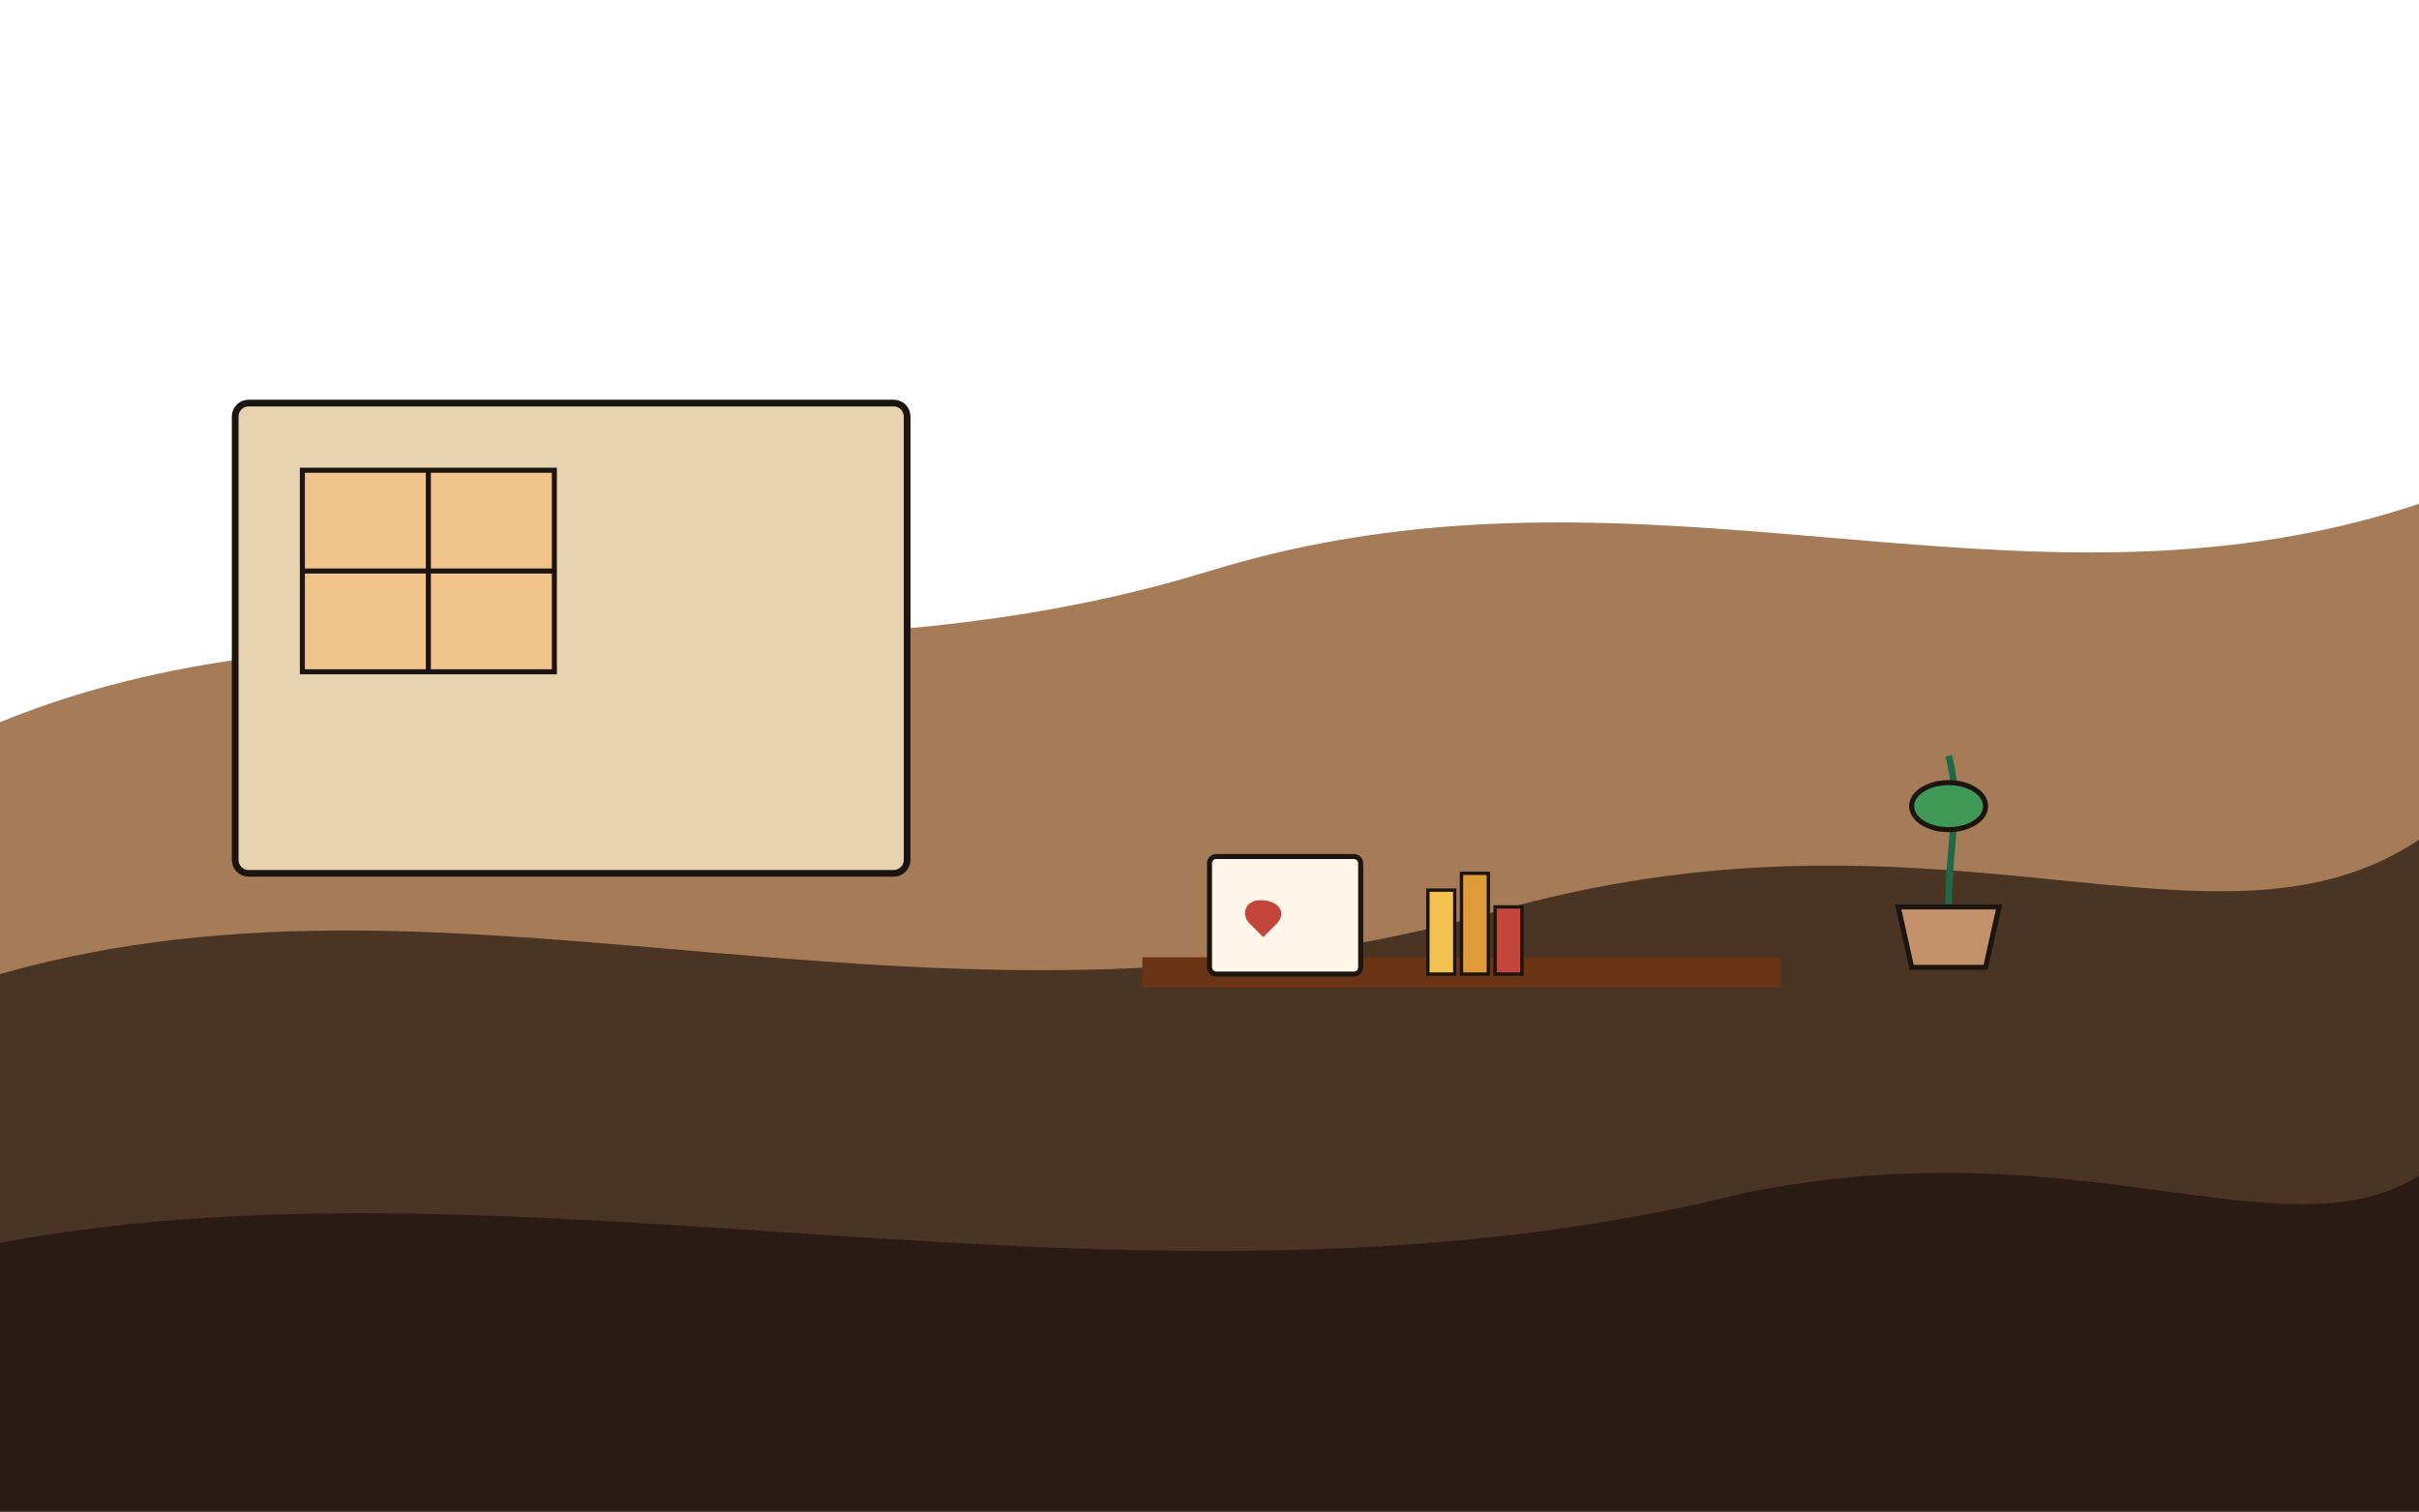
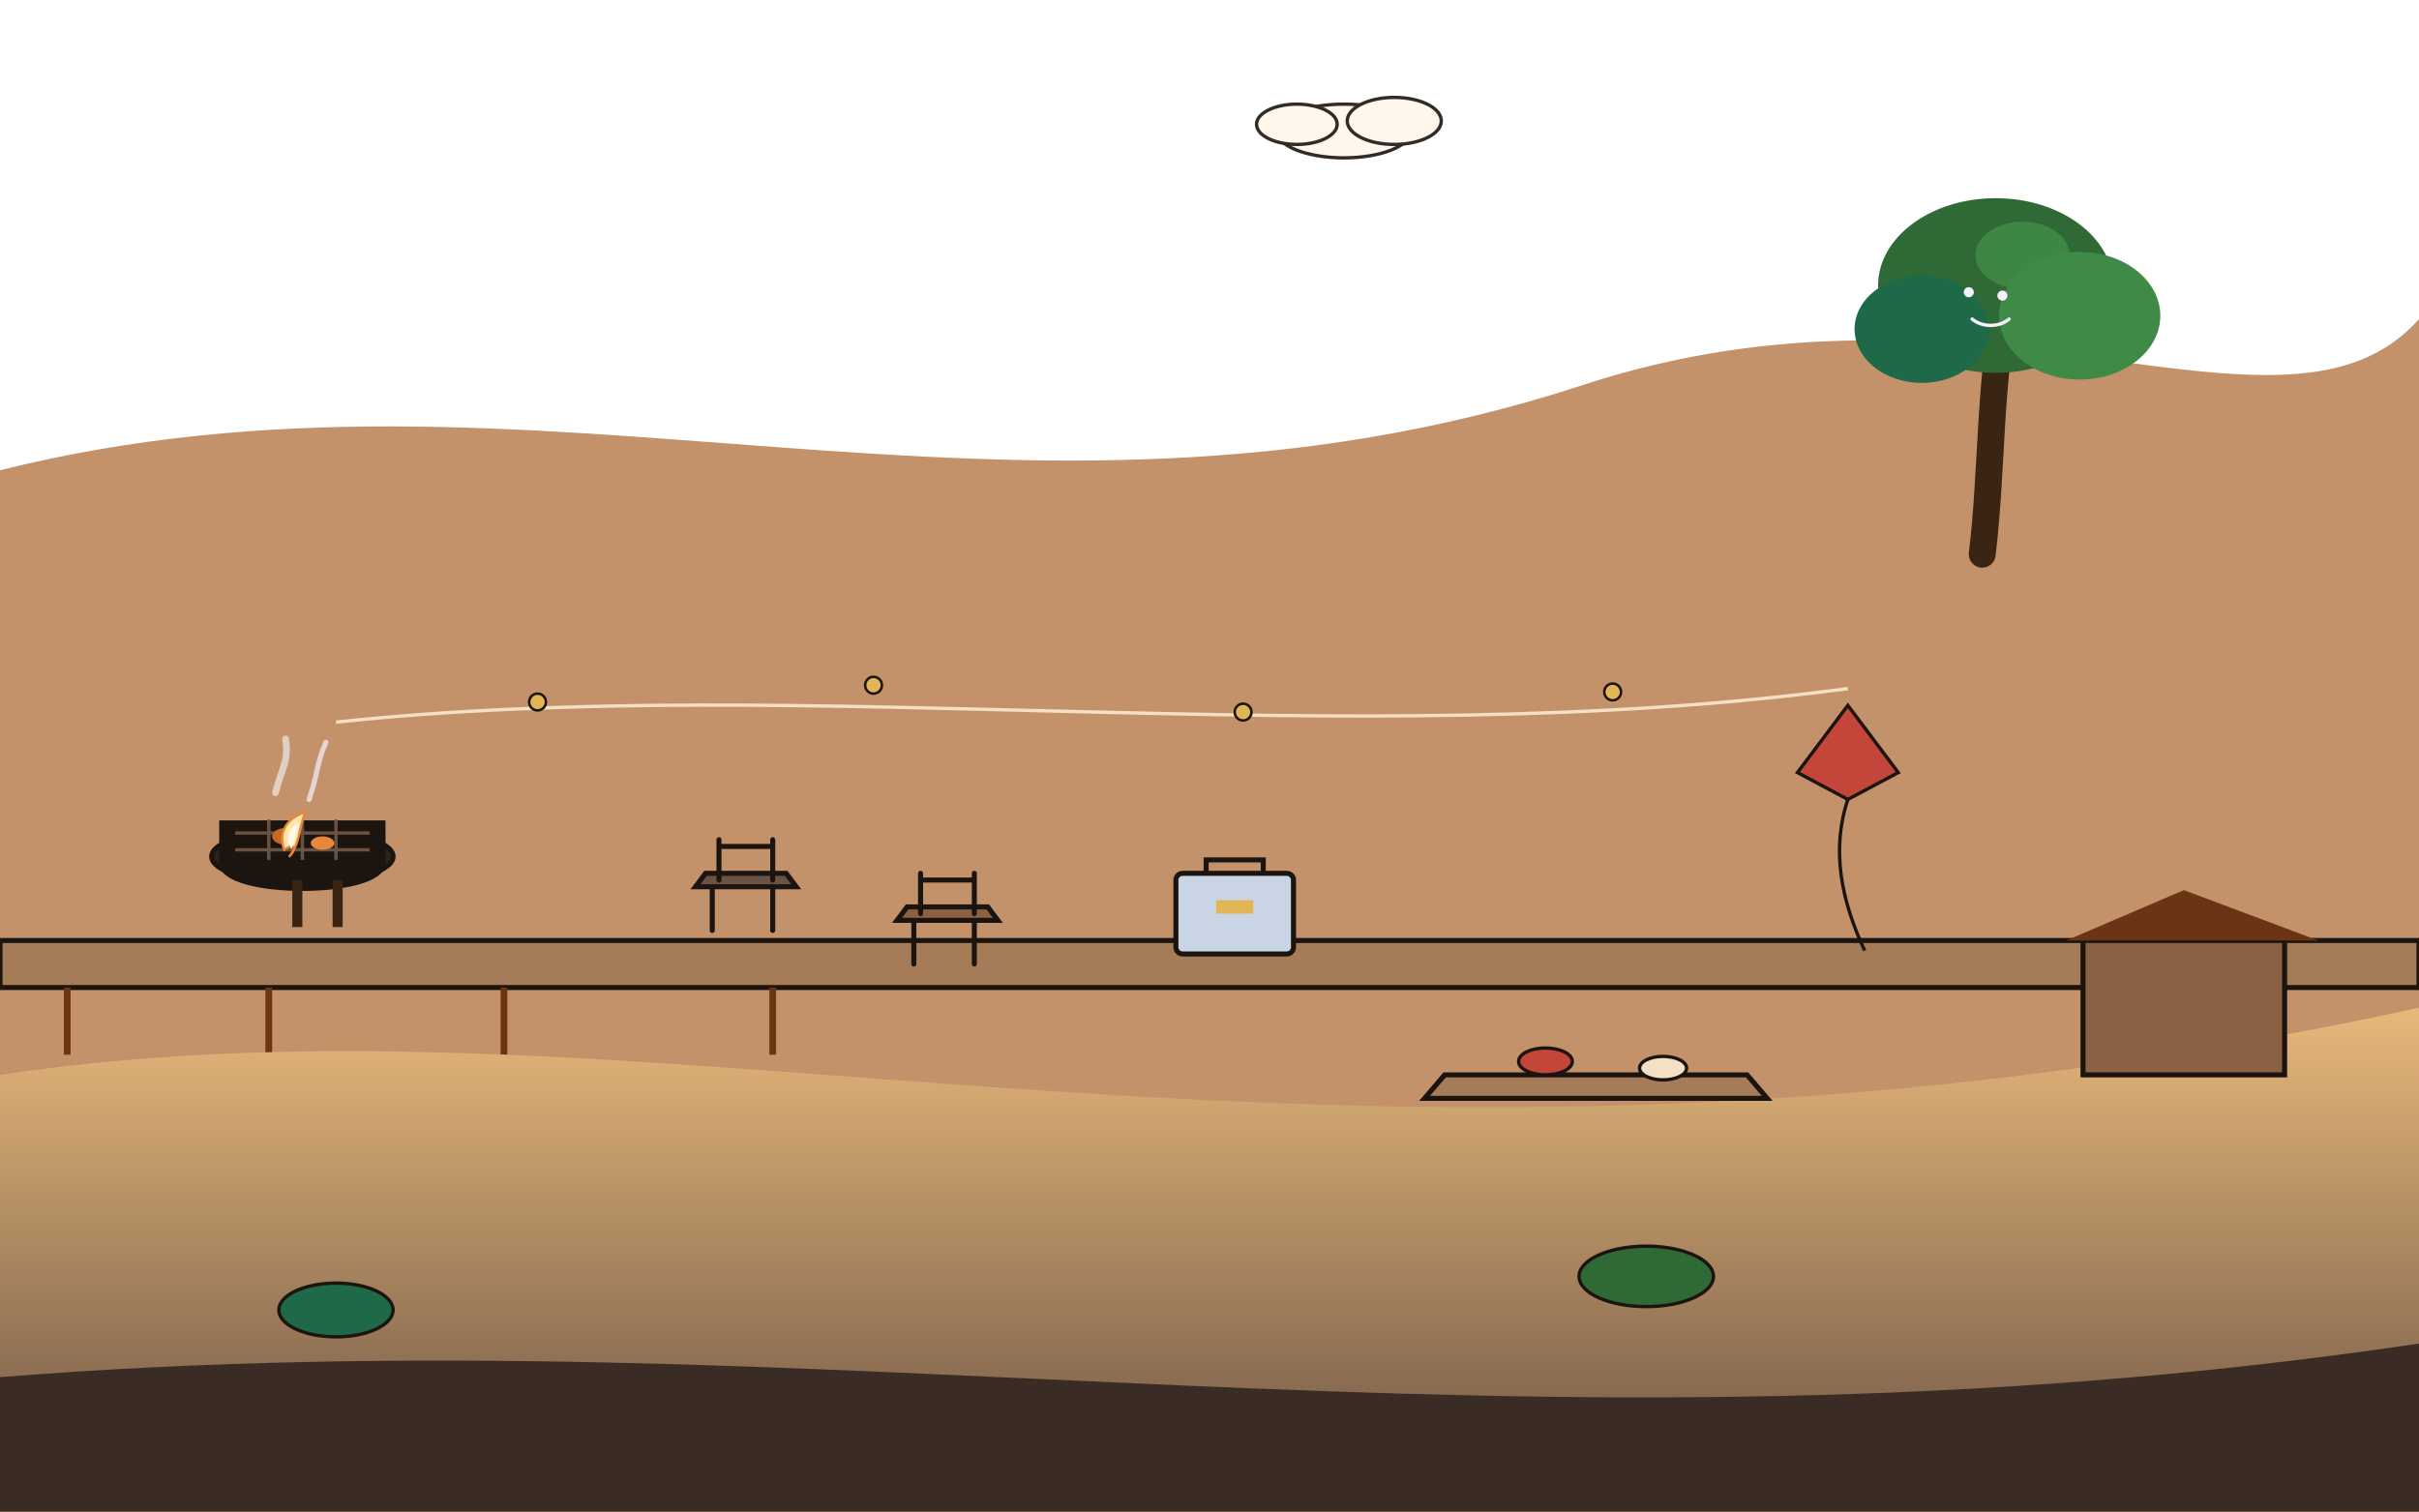
<svg xmlns="http://www.w3.org/2000/svg" viewBox="0 0 1440 900" fill="none" id="scene-portal">
-   <path d="M0 430C220 340 460 420 720 340C980 260 1200 380 1440 300V900H0Z" fill="#A67C58" />
-   <path d="M0 580C280 500 560 640 900 540C1160 470 1320 580 1440 500V900H0Z" fill="#4A3424" />
-   <path d="M0 740C320 680 680 800 1040 710C1240 670 1360 750 1440 700V900H0Z" fill="#2A1C14" />
-   <g id="study-window">
-     <rect x="140" y="240" width="400" height="280" rx="8" fill="#E7D3B0" stroke="#1C140E" stroke-width="4" />
-     <rect x="180" y="280" width="150" height="120" fill="#F0C48A" stroke="#1C140E" stroke-width="3" />
-     <path d="M180 340h150M255 280v120" stroke="#1C140E" stroke-width="3" />
+   <defs>
+     <linearGradient id="back" x1="0" y1="0" x2="0" y2="1">
+       <stop offset="0" stop-color="#E7B87A" />
+       <stop offset="1" stop-color="#6B5344" />
+     </linearGradient>
+   </defs>
+   <g transform="translate(800 70)" fill="#FFF6EA" stroke="#1C140E" stroke-width="2" opacity="0.9">
+     <ellipse cx="0" cy="8" rx="40" ry="16" />
+     <ellipse cx="30" cy="2" rx="28" ry="14" />
+     <ellipse cx="-28" cy="4" rx="24" ry="12" />
  </g>
-   <g id="desk-card" transform="translate(680 500)">
-     <rect x="0" y="70" width="380" height="18" fill="#6B3414" />
-     <rect x="40" y="10" width="90" height="70" rx="4" fill="#FFF6EA" stroke="#1C140E" stroke-width="3" />
-     <path d="M70 36c-8 0-12 8-6 14 4 4 8 8 8 8s4-4 8-8c6-6 2-14-10-14z" fill="#C4453A" />
-     <rect x="170" y="30" width="16" height="50" fill="#F2C14E" stroke="#1C140E" stroke-width="2" />
-     <rect x="190" y="20" width="16" height="60" fill="#E09A3A" stroke="#1C140E" stroke-width="2" />
-     <rect x="210" y="40" width="16" height="40" fill="#C4453A" stroke="#1C140E" stroke-width="2" />
+   <path d="M0 280C320 200 600 340 940 230C1180 150 1360 280 1440 190V900H0Z" fill="#C4926A" />
+   <g id="autumn-tree" transform="translate(1180 180) scale(1)">
+     <path d="M0 150c6-50 4-100 14-150" stroke="#3A2414" stroke-width="16" stroke-linecap="round" />
+     <ellipse cx="8" cy="-10" rx="70" ry="52" fill="#2F6A36" />
+     <ellipse cx="58" cy="8" rx="48" ry="38" fill="#3E8A46" />
+     <ellipse cx="-36" cy="16" rx="40" ry="32" fill="#1E6A48" />
+     <ellipse cx="24" cy="-28" rx="28" ry="20" fill="#3E8A46" opacity="0.9" />
+     <circle cx="-8" cy="-6" r="3" fill="#F7F1FF" />
+     <circle cx="12" cy="-4" r="3" fill="#F7F1FF" />
+     <path d="M-6 10c6 5 16 5 22 0" stroke="#F7F1FF" stroke-width="2" stroke-linecap="round" />
  </g>
-   <g id="window-plant" transform="translate(1120 460)">
-     <path d="M40 80c0-40 8-60 0-90" stroke="#1E6A48" stroke-width="4" />
-     <ellipse cx="40" cy="20" rx="22" ry="14" fill="#3E9A56" stroke="#1C140E" stroke-width="3" />
-     <path d="M10 80h60l-8 36H18z" fill="#C4926A" stroke="#1C140E" stroke-width="3" />
+   <g id="deck">
+     <path d="M0 560h1440v28H0z" fill="#A67C58" stroke="#1C140E" stroke-width="3" />
+     <path d="M40 588v40M160 588v40M300 588v40M460 588v40" stroke="#6B3414" stroke-width="4" />
  </g>
+   <path d="M0 640C400 580 800 740 1440 600V900H0Z" fill="url(#back)" />
+   <g id="grill" transform="translate(180 500) scale(1)">
+     <ellipse cx="0" cy="10" rx="54" ry="16" fill="#2A241C" stroke="#1C140E" stroke-width="3" />
+     <path d="M-48 -10h96v24c0 20-96 20-96 0z" fill="#1C140E" stroke="#1C140E" stroke-width="3" />
+     <path d="M-40 -4h80M-40 6h80M-20 -12v24M0 -12v24M20 -12v24" stroke="#6B5344" stroke-width="2" />
+     <ellipse cx="-10" cy="-2" rx="8" ry="5" fill="#C46A22" />
+     <ellipse cx="12" cy="2" rx="7" ry="4" fill="#E8873A" />
+     <rect x="-6" y="24" width="6" height="28" fill="#3A2414" />
+     <rect x="18" y="24" width="6" height="28" fill="#3A2414" />
+     <path d="M-16 -28c4-16 8-18 6-32" stroke="#E7E0D8" stroke-width="4" stroke-linecap="round" opacity="0.8" />
+     <path d="M4 -24c6-18 4-20 10-34" stroke="#F7F1FF" stroke-width="3" stroke-linecap="round" opacity="0.7" />
+     <g transform="translate(-8 -8) scale(0.7)">
+       <path d="M0 26c10-12 8-24 14-38-14 4-24 16-18 32 8-6 12-2 4 6z" fill="#FFE7A8" stroke="#E8873A" stroke-width="2" />
+       <path d="M2 20c4-10 4-16 8-24-8 4-12 10-10 18z" fill="#FFF6EA" />
+     </g>
+   </g>
+   <g transform="translate(420 500)">
+     <path d="M0 20h48l6 8H-6z" fill="#6B5344" stroke="#1C140E" stroke-width="3" />
+     <path d="M4 28v26M40 28v26M8 0v24M40 0v24M8 4h32" stroke="#1C140E" stroke-width="3" stroke-linecap="round" />
+   </g>
+   <g transform="translate(540 520)">
+     <path d="M0 20h48l6 8H-6z" fill="#8C6244" stroke="#1C140E" stroke-width="3" />
+     <path d="M4 28v26M40 28v26M8 0v24M40 0v24M8 4h32" stroke="#1C140E" stroke-width="3" stroke-linecap="round" />
+   </g>
+   <g id="cooler">
+     <rect x="700" y="520" width="70" height="48" rx="4" fill="#C9D4E4" stroke="#1C140E" stroke-width="3" />
+     <path d="M718 520v-8h34v8" stroke="#1C140E" stroke-width="3" />
+     <rect x="724" y="536" width="22" height="8" fill="#E2B657" />
+   </g>
+   <g id="kite">
+     <path d="M1100 420l30 40-30 16-30-16z" fill="#C4453A" stroke="#1C140E" stroke-width="2" />
+     <path d="M1100 476c-10 30-4 60 10 90" stroke="#1C140E" stroke-width="2" fill="none" />
+   </g>
+   <g id="shed">
+     <rect x="1240" y="560" width="120" height="80" fill="#8C6244" stroke="#1C140E" stroke-width="3" />
+     <path d="M1230 560l70-30 80 30" fill="#6B3414" />
+   </g>
+   <g id="table">
+     <path d="M860 640h180l12 14H848z" fill="#A67C58" stroke="#1C140E" stroke-width="3" />
+     <ellipse cx="920" cy="632" rx="16" ry="8" fill="#C4453A" stroke="#1C140E" stroke-width="2" />
+     <ellipse cx="990" cy="636" rx="14" ry="7" fill="#F4E0C4" stroke="#1C140E" stroke-width="2" />
+   </g>
+   <g id="shrubs">
+     <ellipse cx="980" cy="760" rx="40" ry="18" fill="#2F6A36" stroke="#1C140E" stroke-width="2" />
+     <ellipse cx="200" cy="780" rx="34" ry="16" fill="#1E6A48" stroke="#1C140E" stroke-width="2" />
+   </g>
+   <g id="lights">
+     <path d="M200 430C480 400 800 450 1100 410" stroke="#F4E0C4" stroke-width="2" fill="none" />
+     <circle cx="320" cy="418" r="5" fill="#E2B657" stroke="#1C140E" stroke-width="1.5" />
+     <circle cx="520" cy="408" r="5" fill="#E2B657" stroke="#1C140E" stroke-width="1.5" />
+     <circle cx="740" cy="424" r="5" fill="#E2B657" stroke="#1C140E" stroke-width="1.5" />
+     <circle cx="960" cy="412" r="5" fill="#E2B657" stroke="#1C140E" stroke-width="1.5" />
+   </g>
+   <path d="M0 820C500 780 900 880 1440 800V900H0Z" fill="#3A2C24" />
</svg>
